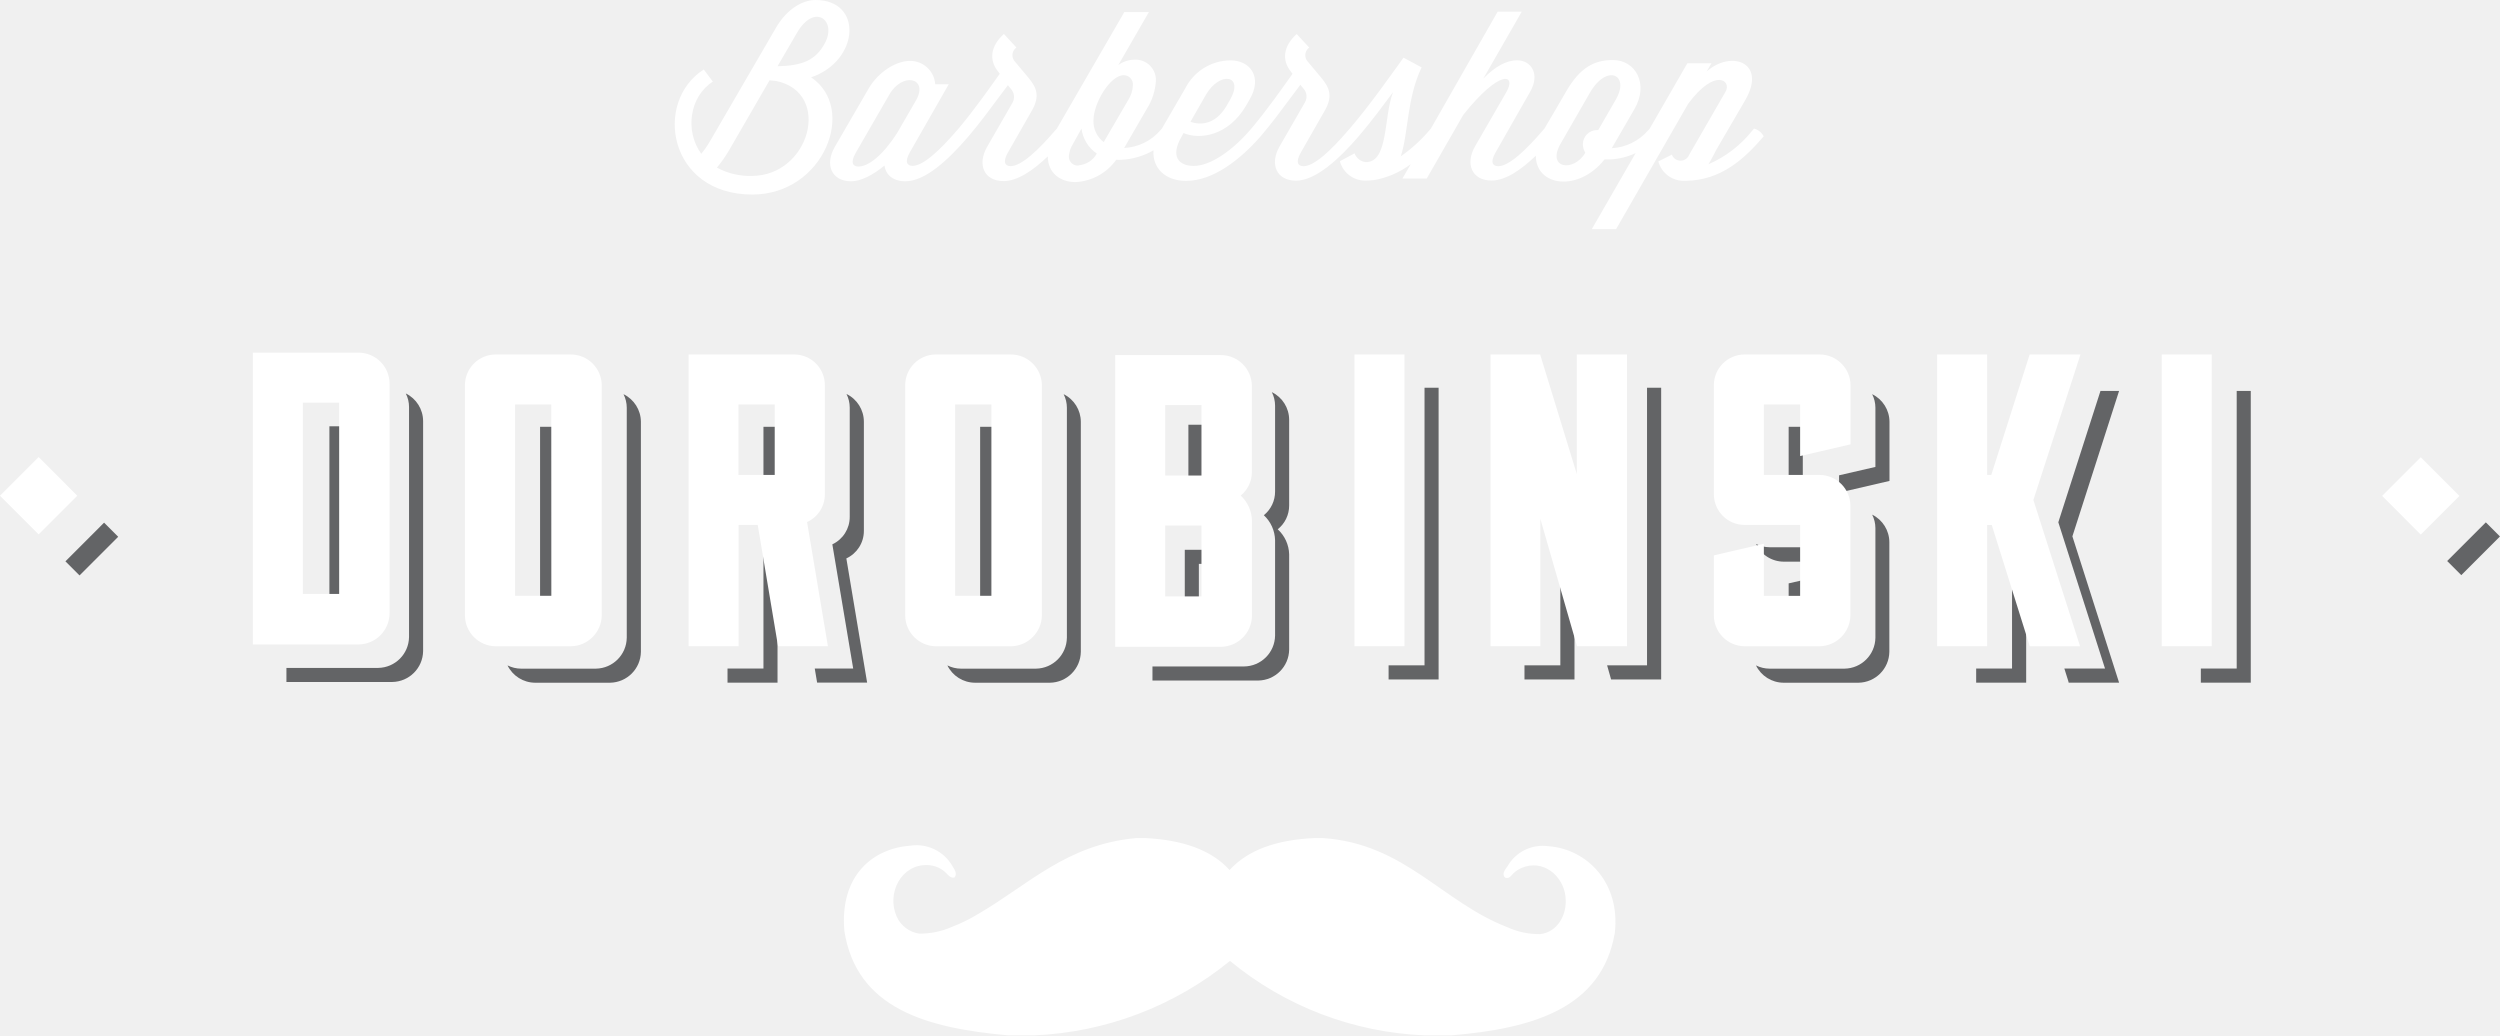
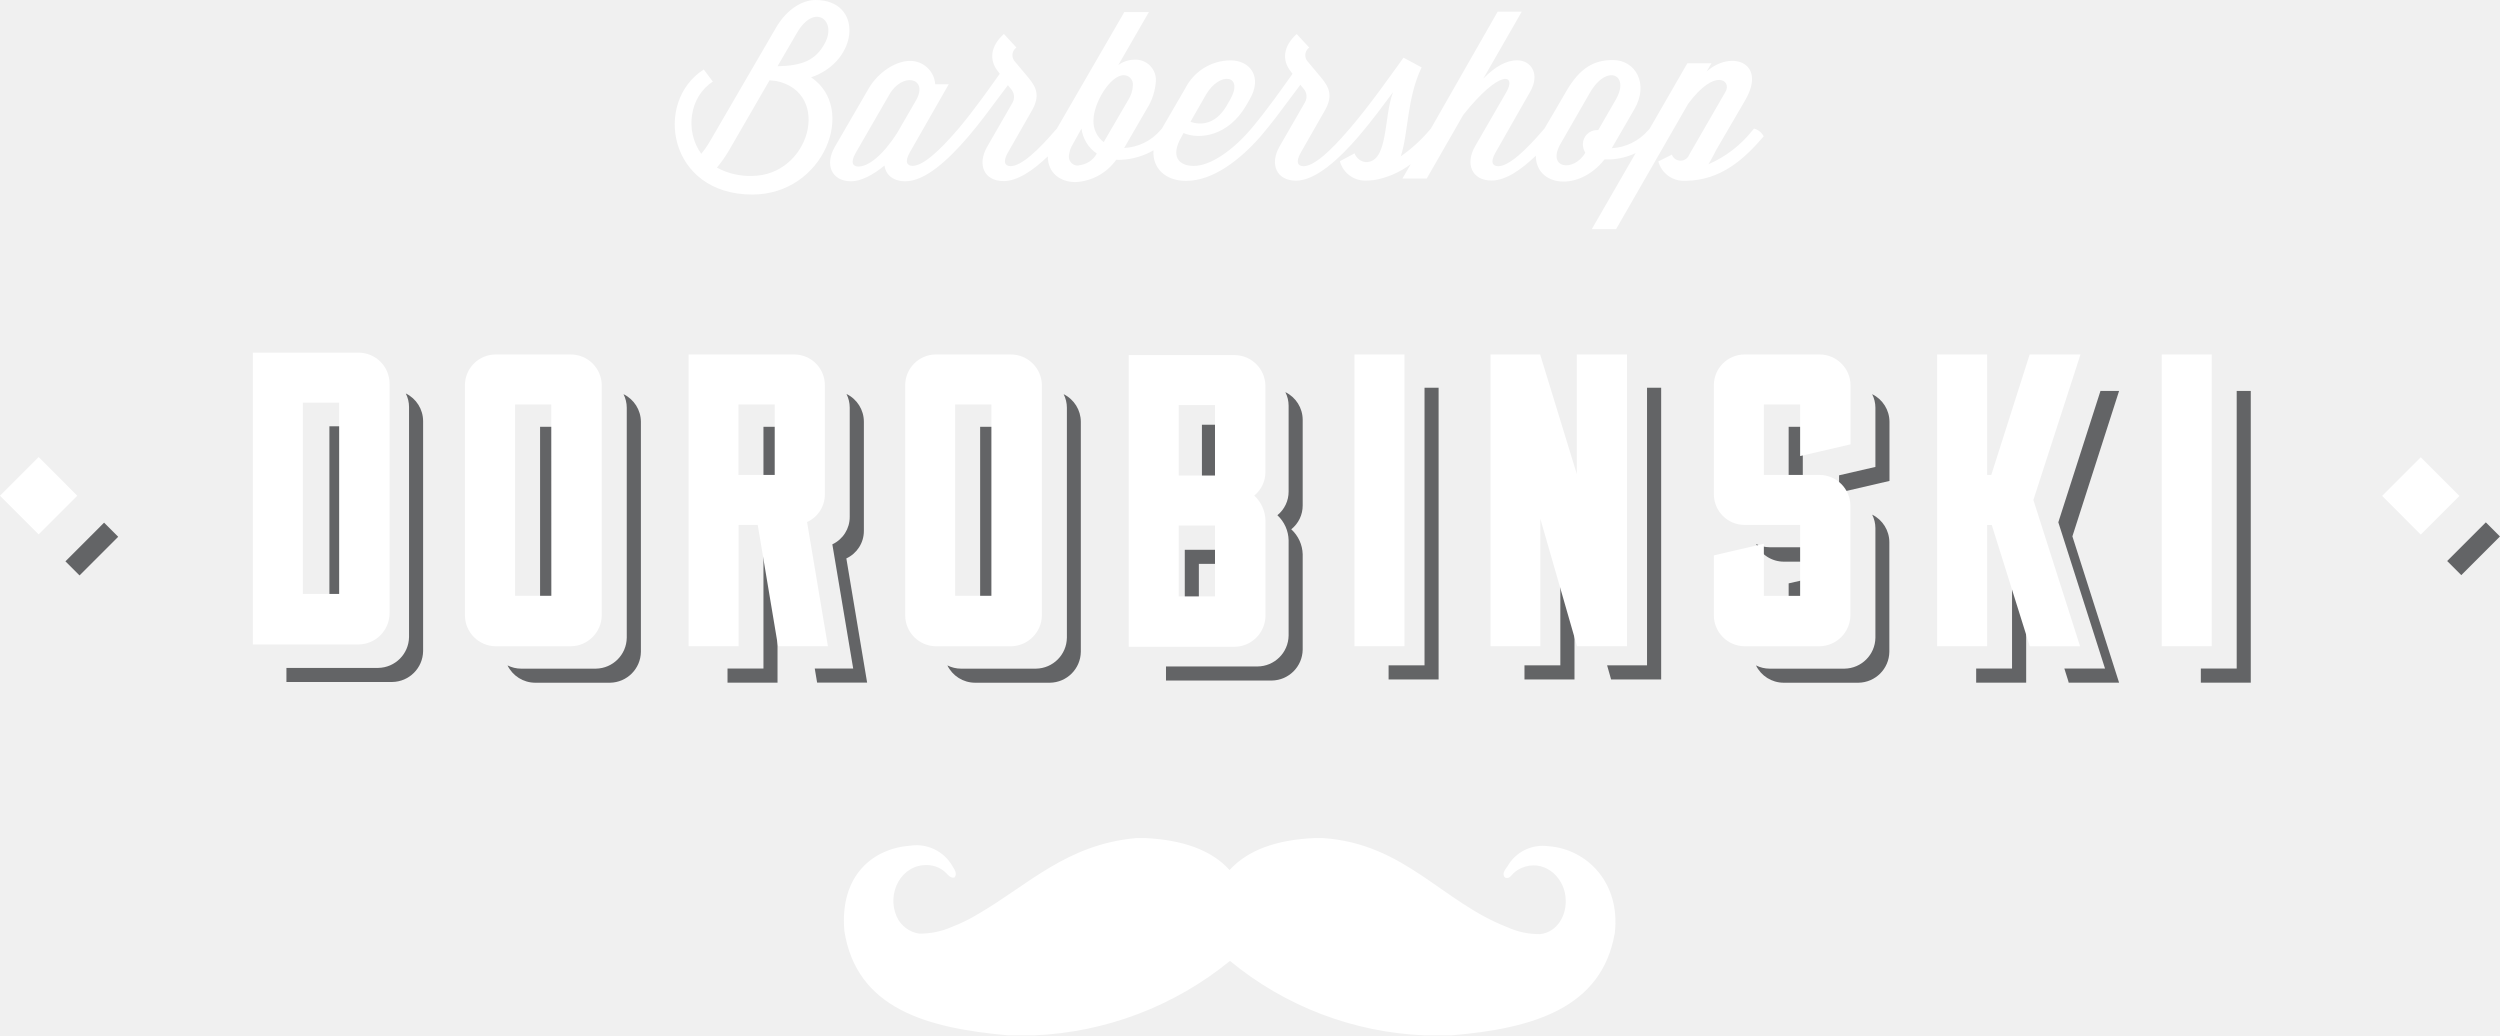
<svg xmlns="http://www.w3.org/2000/svg" viewBox="0 0 369.44 153" version="1.1" id="svg98">
  <defs id="defs102" />
  <path d="M119.86 11.43C127 9 127.59 0 120.51 0c-1.95 0-4.28 1.37-5.88 4.17L105 20.73a13.83 13.83 0 0 1-1.37 2c-2.46-3.39-1.74-8.45 1.71-10.67L104 10.27c-7.46 4.75-5.27 18.48 7.18 18.48 10.6-.01 15.52-12.75 8.68-17.32zM111.07 26a10.23 10.23 0 0 1-5.13-1.23 18.43 18.43 0 0 0 1.78-2.53l6-10.37 1 .1C123 13.72 119.69 26 111.07 26zm3.83-16.21l2.87-4.93c2.6-4.48 5.92-1.85 4.14 1.5-1.37 2.57-3.39 3.36-7.01 3.43z" fill="#fff" id="path76" />
  <path d="M259.21 19l-.24.27a16.74 16.74 0 0 1-6.5 5c.58-.92 1-1.92 1.47-2.67l3.93-6.74c3.32-5.64-2.05-7.53-5.68-4.28l.72-1.23h-3.56L243.79 19l-.24.27a7.66 7.66 0 0 1-5.37 2.63l3.35-5.78c2.16-3.73.17-7.25-3.18-7.25-2.74 0-4.86 1.09-6.91 4.65l-1.75 3-1.46 2.48-.19.22c-2.57 3-5.06 5.34-6.64 5.34-.79 0-1.23-.55-.41-2l5.13-9c1.54-2.7.07-4.65-1.92-4.65-1.54 0-3.18.85-5 2.7l5.68-9.89h-3.56L211.45 19l-.2.23A22.14 22.14 0 0 1 207 23.1c1.13-3.39.89-8.59 3.08-13.14l-2.67-1.44c-1.47 2-4.69 6.67-7.9 10.43l-.24.27c-2.57 3-5.06 5.34-6.64 5.34-.79 0-1.23-.55-.41-2l3.56-6.23c1.23-2.16.65-3.42-.51-4.82l-2-2.39a1.39 1.39 0 0 1 .09-2l.11-.09-1.85-2c-2 1.81-2.19 3.83-.92 5.47l.3.41c-1.57 2.22-3.69 5.23-6 8l-.24.27c-2.57 3-5.85 5.34-8.35 5.34-2.19 0-3.49-1.37-1.85-4.24l.34-.62c2.29 1 6.6.51 9.27-4.1l.51-.89c1.92-3.28.07-5.75-2.84-5.75a7.53 7.53 0 0 0-6.67 4.11L171.7 19l-.21.24a7.59 7.59 0 0 1-5.37 2.63l3.35-5.78a8.66 8.66 0 0 0 1.34-4.09A3 3 0 0 0 168 8.82h-.41a4.14 4.14 0 0 0-2.33.79l4.52-7.83h-3.63L156.18 19l-.19.21c-2.57 3-5.06 5.34-6.64 5.34-.79 0-1.23-.55-.41-2l3.56-6.23c1.23-2.16.65-3.42-.51-4.82l-2-2.39a1.39 1.39 0 0 1 .1-2l.11-.09-1.85-2c-2 1.81-2.19 3.83-.92 5.47l.31.41c-1.57 2.22-3.7 5.23-6 8l-.24.27c-2.57 3-5.06 5.34-6.64 5.34-.79 0-1.23-.55-.41-2l5.75-10.06h-2A3.7 3.7 0 0 0 134.44 9c-1.92 0-4.58 1.51-6.09 4.11l-5 8.62c-1.51 2.64-.44 5.06 2.43 5.06 1.44 0 3.22-.92 4.93-2.33.17 1.37 1.27 2.33 3.08 2.33 2.94 0 6.33-3.15 9.27-6.57 1.71-2 3-3.76 5.88-7.63l.48.58a1.75 1.75 0 0 1 .21 2l-3.76 6.53c-1.5 2.64-.44 5.06 2.43 5.06 2.06 0 4.34-1.55 6.54-3.65 0 2.43 1.81 3.8 4.11 3.8a7.87 7.87 0 0 0 6-3.3 6 6 0 0 0 .79 0 10.44 10.44 0 0 0 4.72-1.4c-.19 2.57 1.68 4.52 4.82 4.52 4 0 8-3.15 11-6.57 1.71-2 3-3.76 5.88-7.63l.48.58a1.75 1.75 0 0 1 .21 2l-3.76 6.53c-1.51 2.64-.44 5.06 2.43 5.06s6.33-3.15 9.27-6.57c2-2.33 3.8-4.82 5.06-6.5-1.4 3.7-.65 10.33-4 10.33a2 2 0 0 1-1.68-1.3L198 23.82a3.88 3.88 0 0 0 3.9 2.87 9.63 9.63 0 0 0 1-.07h.1a12.54 12.54 0 0 0 5.47-2.36l-1.22 2.12h3.59l5.4-9.41c5.48-6.88 7.9-6 6.36-3.35l-4.62 8c-1.51 2.63-.44 5.06 2.43 5.06 2.07 0 4.35-1.56 6.55-3.67 0 4.54 6.29 5.42 10.15.55h.79a9.8 9.8 0 0 0 3.81-.94l-6.48 11.24h3.59l10.64-18.51c4-5.41 6.47-3.42 5.54-1.81l-5.37 9.31a1.37 1.37 0 0 1-2.57 0l-2 1a3.88 3.88 0 0 0 3.9 2.87h.21c5.17-.1 8.55-3.18 11.46-6.57a2.25 2.25 0 0 0-1.42-1.15zm-81-5c2.05-3.52 5.68-2.94 3.56.75l-.51.89c-1.71 2.91-4 2.84-5.34 2.36zm-45.61 5.61c-2.16 3.39-4.28 5-5.75 5-.79 0-1.23-.55-.41-2l5-8.66c1.92-3.32 5.71-2.46 4 .75zm26.79 4.86a1.33 1.33 0 0 1-1.44-1.37 4 4 0 0 1 .62-1.85l1.25-2.25a5.23 5.23 0 0 0 2.26 3.69 3.34 3.34 0 0 1-2.7 1.74zM163.1 21a3.84 3.84 0 0 1-1.51-3.22c0-2.53 2.46-6.67 4.48-6.67a1.36 1.36 0 0 1 1.34 1.54 4.33 4.33 0 0 1-.68 2.12zm73.08-1.78H236a2.1 2.1 0 0 0-2.09 2.11 2.34 2.34 0 0 0 .34 1.2v.07c-1.68 2.87-5.75 2.33-3.63-1.37l2.7-4.69 1.68-2.92c2.5-4.24 5.92-2.57 3.76 1.13zM-.004 73.257l5.714-5.713 5.712 5.715-5.714 5.712zm352.023.026l5.714-5.713 5.713 5.715-5.715 5.712z" fill="#fff" id="path78" />
  <path fill="#636466" d="m 79.81,91.34 h 2.08 V 65.16 h 3.27 v -2.09 h -5.35 z" id="path82" />
  <path d="M92.14 58.25a4.46 4.46 0 0 1 .48 2v34a4.63 4.63 0 0 1-4.56 4.56H77a4.5 4.5 0 0 1-2-.48 4.56 4.56 0 0 0 4.07 2.56h11.08a4.63 4.63 0 0 0 4.56-4.56v-34a4.57 4.57 0 0 0-2.57-4.08zm20.68 15.23h2.08v-8.32h3.28v-2.09h-5.36v10.41zm12.25 9.04a4.47 4.47 0 0 0 2.59-4.06V62.32a4.56 4.56 0 0 0-2.57-4.1 4.55 4.55 0 0 1 .48 2v16.15a4.46 4.46 0 0 1-2.57 4.07l3.08 18.35h-5.68l.35 2.08h7.39zm-9.42-1.65h-2.83v17.92h-5.31v2.09h7.39V82.95h1.1l-.35-2.08zm29.19 10.47h2.09V65.16h3.27v-2.09h-5.36v28.27z" fill="#636466" id="path84" />
  <path d="m 157.18,58.25 c 0.314,0.62 0.478,1.305 0.48,2 v 34 c -0.038,2.503 -2.057,4.522 -4.56,4.56 H 142 c -0.695,-0.003 -1.379,-0.167 -2,-0.48 0.76,1.557 2.337,2.549 4.07,2.56 h 11.09 c 2.503,-0.038 4.522,-2.057 4.56,-4.56 v -34 c -0.005,-1.731 -0.989,-3.311 -2.54,-4.08 z" fill="#636466" id="path86" />
  <path d="m 263.58,83 h 6.11 v -2.13 h -8.19 c -0.695,-0.004 -1.379,-0.168 -2,-0.48 0.742,1.585 2.33,2.601 4.08,2.61 z m 2.83,2.73 -2.09,0.48 v 5.13 h 2.09 z m 10.25,-27.48 c 0.314,0.62 0.478,1.305 0.48,2 V 69 l -5.37,1.24 v 2.56 l 7.45,-1.73 v -8.75 c -0.011,-1.733 -1.003,-3.31 -2.56,-4.07 z" fill="#636466" id="path88" style="display:inline" />
  <path d="M276.66 76.05a4.46 4.46 0 0 1 .48 2v16.2a4.63 4.63 0 0 1-4.56 4.56h-11.09a4.5 4.5 0 0 1-2-.48 4.56 4.56 0 0 0 4.07 2.56h11.08a4.63 4.63 0 0 0 4.56-4.56V80.12a4.56 4.56 0 0 0-2.54-4.07zm-12.34-12.98v10.41h2.09v-8.32h3.27v-2.09h-5.36zm33.69 17.8h-.68v17.92h-5.3v2.09h7.39V85.35l-1.41-4.48zm15.14-23.1h-2.75l-6.23 19.41 6.9 21.61h-6.01l.58 1.84.06.25h7.45l-6.9-21.62 6.9-21.49zm17.38 0v41.02h-5.3v2.09h7.38V57.77h-2.08z" fill="#636466" id="path90" />
  <path d="M167.9 123.85h1.41c5.43.28 9.69 1.73 12.39 4.72 2.74-3 7-4.46 12.46-4.72h1.35c12.11.82 17.63 9.5 27.3 13.19a11.12 11.12 0 0 0 4.79 1c2.48-.27 4.06-2.78 3.74-5.58-.34-3-3.28-5.61-6.56-4.17a4.32 4.32 0 0 0-1.17.8c-.25.23-.53.83-1.17.61-.6-.5 0-1.23.31-1.65a6 6 0 0 1 6.07-3c5.63.4 10.67 5.34 9.81 12.82C236.71 149 226.53 152 214.46 153h-3.93a48.28 48.28 0 0 1-28.77-11 49.07 49.07 0 0 1-28.9 11H149c-12.16-1.07-22.44-4-24.23-15.46-.68-8.16 4.18-12.17 9.82-12.58a6.11 6.11 0 0 1 6.14 3c.28.46.8 1.17.31 1.72-.61.11-.91-.37-1.17-.61a4 4 0 0 0-2.82-1.23c-3.86-.14-6.08 4.15-4.54 7.61a4.33 4.33 0 0 0 3.37 2.52 11.69 11.69 0 0 0 4.79-1 23.84 23.84 0 0 0 3.87-1.9c7.35-4.26 13.1-10.31 23.36-11.22z" fill="#fff" id="path92" />
  <path fill="#636466" d="M361.634 82.906l5.713-5.714 2.086 2.085-5.713 5.715zM9.667 82.95l5.713-5.714 2.086 2.086-5.713 5.713z" id="path94" />
-   <path fill="#636466" d="m 175.616,73.177 h 2.08 v -8.32 h 3.27 v -2.09 h -5.35 z m 14.89,1.52 v -12.68 a 4.56,4.56 0 0 0 -2.56,-4.07 4.46,4.46 0 0 1 0.48,2 v 12.68 a 4.47,4.47 0 0 1 -1.66,3.51 5.2,5.2 0 0 1 1.66,3.69 v 14.1 a 4.63,4.63 0 0 1 -4.61,4.56 h -13.51 v 2.08 h 15.64 a 4.63,4.63 0 0 0 4.56,-4.56 V 81.907 a 5.19,5.19 0 0 0 -1.69,-3.69 4.47,4.47 0 0 0 1.69,-3.52 z" id="path80-6" />
+   <path fill="#636466" d="m 177.616,73.177 h 2.08 v -8.32 h 3.27 v -2.09 h -5.35 z m 14.89,1.52 v -12.68 a 4.56,4.56 0 0 0 -2.56,-4.07 4.46,4.46 0 0 1 0.48,2 v 12.68 a 4.47,4.47 0 0 1 -1.66,3.51 5.2,5.2 0 0 1 1.66,3.69 v 14.1 a 4.63,4.63 0 0 1 -4.61,4.56 h -13.51 v 2.08 h 15.64 a 4.63,4.63 0 0 0 4.56,-4.56 V 81.907 a 5.19,5.19 0 0 0 -1.69,-3.69 4.47,4.47 0 0 0 1.69,-3.52 z" id="path80-6" />
  <path d="m 59.966,58.141 c 0.314,0.62 0.478,1.305 0.48,2 v 34 c -0.038,2.503 -2.057,4.522 -4.56,4.56 h -13.56 v 2.08 h 15.64 c 2.503,-0.038 4.522,-2.057 4.56,-4.56 v -34 c -0.009,-1.736 -1.001,-3.317 -2.56,-4.08 z" fill="#636466" id="path88-2" style="display:inline" />
  <path d="m 48.678,91.266 h 2.09 v -26.18 h 3.27 v -2.09 h -5.36 z" fill="#636466" id="path86-2" />
  <path fill="#636466" d="m 175.082,91.716 h 2.08 v -8.39 h 3.27 v -2.08 h -5.35 z" id="path82-0" />
  <path d="M 210.511,57.297 V 98.317 h -5.31 v 2.09 h 7.39 V 57.297 Z m 32.88,0 V 98.317 h -5.9 l 0.59,2.09 h 7.4 V 57.297 Z m -12.81,22.18 V 98.317 h -5.3 v 2.09 h 7.39 V 86.717 Z" fill="#636466" id="path88-9" style="display:inline" />
  <path d="m 84.365,52.383 c 2.512,0.016 4.544,2.048 4.56,4.56 v 34 c -0.038,2.503 -2.057,4.522 -4.56,4.56 h -11.1 c -2.512,-0.016 -4.544,-2.048 -4.56,-4.56 V 56.943 c -0.006,-2.521 2.039,-4.566 4.56,-4.56 z m -2.9,7.39 h -5.35 v 28.27 h 5.36 z m 33.51,35.72 -3,-17.92 h -2.83 v 17.92 h -7.39 V 52.383 h 15.64 c 2.502,0.017 4.517,2.058 4.5,4.56 v 16.14 c -0.005,1.752 -1.034,3.339 -2.63,4.06 l 3.08,18.35 z m -0.49,-35.72 h -5.36 v 10.41 h 5.36 z m 34.92,-7.39 c 2.512,0.016 4.544,2.048 4.56,4.56 v 34 c -0.038,2.503 -2.057,4.522 -4.56,4.56 h -11.08 c -2.512,-0.016 -4.544,-2.048 -4.56,-4.56 V 56.943 c -0.006,-2.497 2.003,-4.533 4.5,-4.56 h 11.1 z m -2.9,7.39 h -5.36 v 28.27 h 5.36 z m 53.65,-7.39 h 7.39 v 43.11 h -7.39 z m 40.28,0 v 43.11 h -7.39 l -5.42,-18.83 v 18.83 h -7.36 V 52.383 h 7.33 l 5.42,17.67 V 52.383 Z m 28.45,17.8 c 2.512,0.016 4.544,2.048 4.56,4.56 v 16.2 c -0.038,2.503 -2.057,4.522 -4.56,4.56 h -11.08 c -2.504,-0.027 -4.524,-2.056 -4.54,-4.56 v -8.87 l 7.39,-1.72 v 7.7 h 5.36 v -10.48 h -8.19 c -2.513,0.005 -4.554,-2.027 -4.56,-4.54 V 56.943 c -0.006,-2.513 2.027,-4.554 4.54,-4.56 h 11.1 c 2.512,0.016 4.544,2.048 4.56,4.56 v 8.72 l -7.45,1.73 v -7.62 h -5.36 v 10.41 z m 31.6,3.7 6.9,21.62 h -7.45 l -0.06,-0.25 -5.54,-17.67 h -0.68 v 17.91 h -7.39 V 52.383 h 7.39 v 17.8 h 0.61 l 5.67,-17.8 h 7.51 z m 18.97,-21.5 h 7.39 v 43.11 h -7.39 z" fill="#ffffff" id="path96-6" />
  <path d="m 53.009,52.114 c 2.512,0.016 4.544,2.048 4.56,4.56 v 34 c -0.038,2.503 -2.057,4.522 -4.56,4.56 H 37.369 v -43.12 z m -2.89,7.39 h -5.36 v 28.27 h 5.36 z" fill="#ffffff" id="path96-3" />
-   <path d="m 184.998,69.753 c 0.004,1.35 -0.603,2.629 -1.65,3.48 1.029,0.955 1.628,2.286 1.66,3.69 v 14.1 c -0.038,2.503 -2.057,4.522 -4.56,4.56 h -15.65 v -43.11 h 15.64 c 2.512,0.016 4.544,2.048 4.56,4.56 z m -7.45,-9.89 h -5.36 v 10.41 h 5.36 z m 0,17.8 h -5.36 v 10.47 h 5.36 z" fill="#ffffff" id="path96" />
+   <path d="m 186.998,69.753 c 0.004,1.35 -0.603,2.629 -1.65,3.48 1.029,0.955 1.628,2.286 1.66,3.69 v 14.1 c -0.038,2.503 -2.057,4.522 -4.56,4.56 h -15.65 v -43.11 h 15.64 c 2.512,0.016 4.544,2.048 4.56,4.56 z m -7.45,-9.89 h -5.36 v 10.41 h 5.36 z m 0,17.8 h -5.36 v 10.47 h 5.36 z" fill="#ffffff" id="path96" />
</svg>
